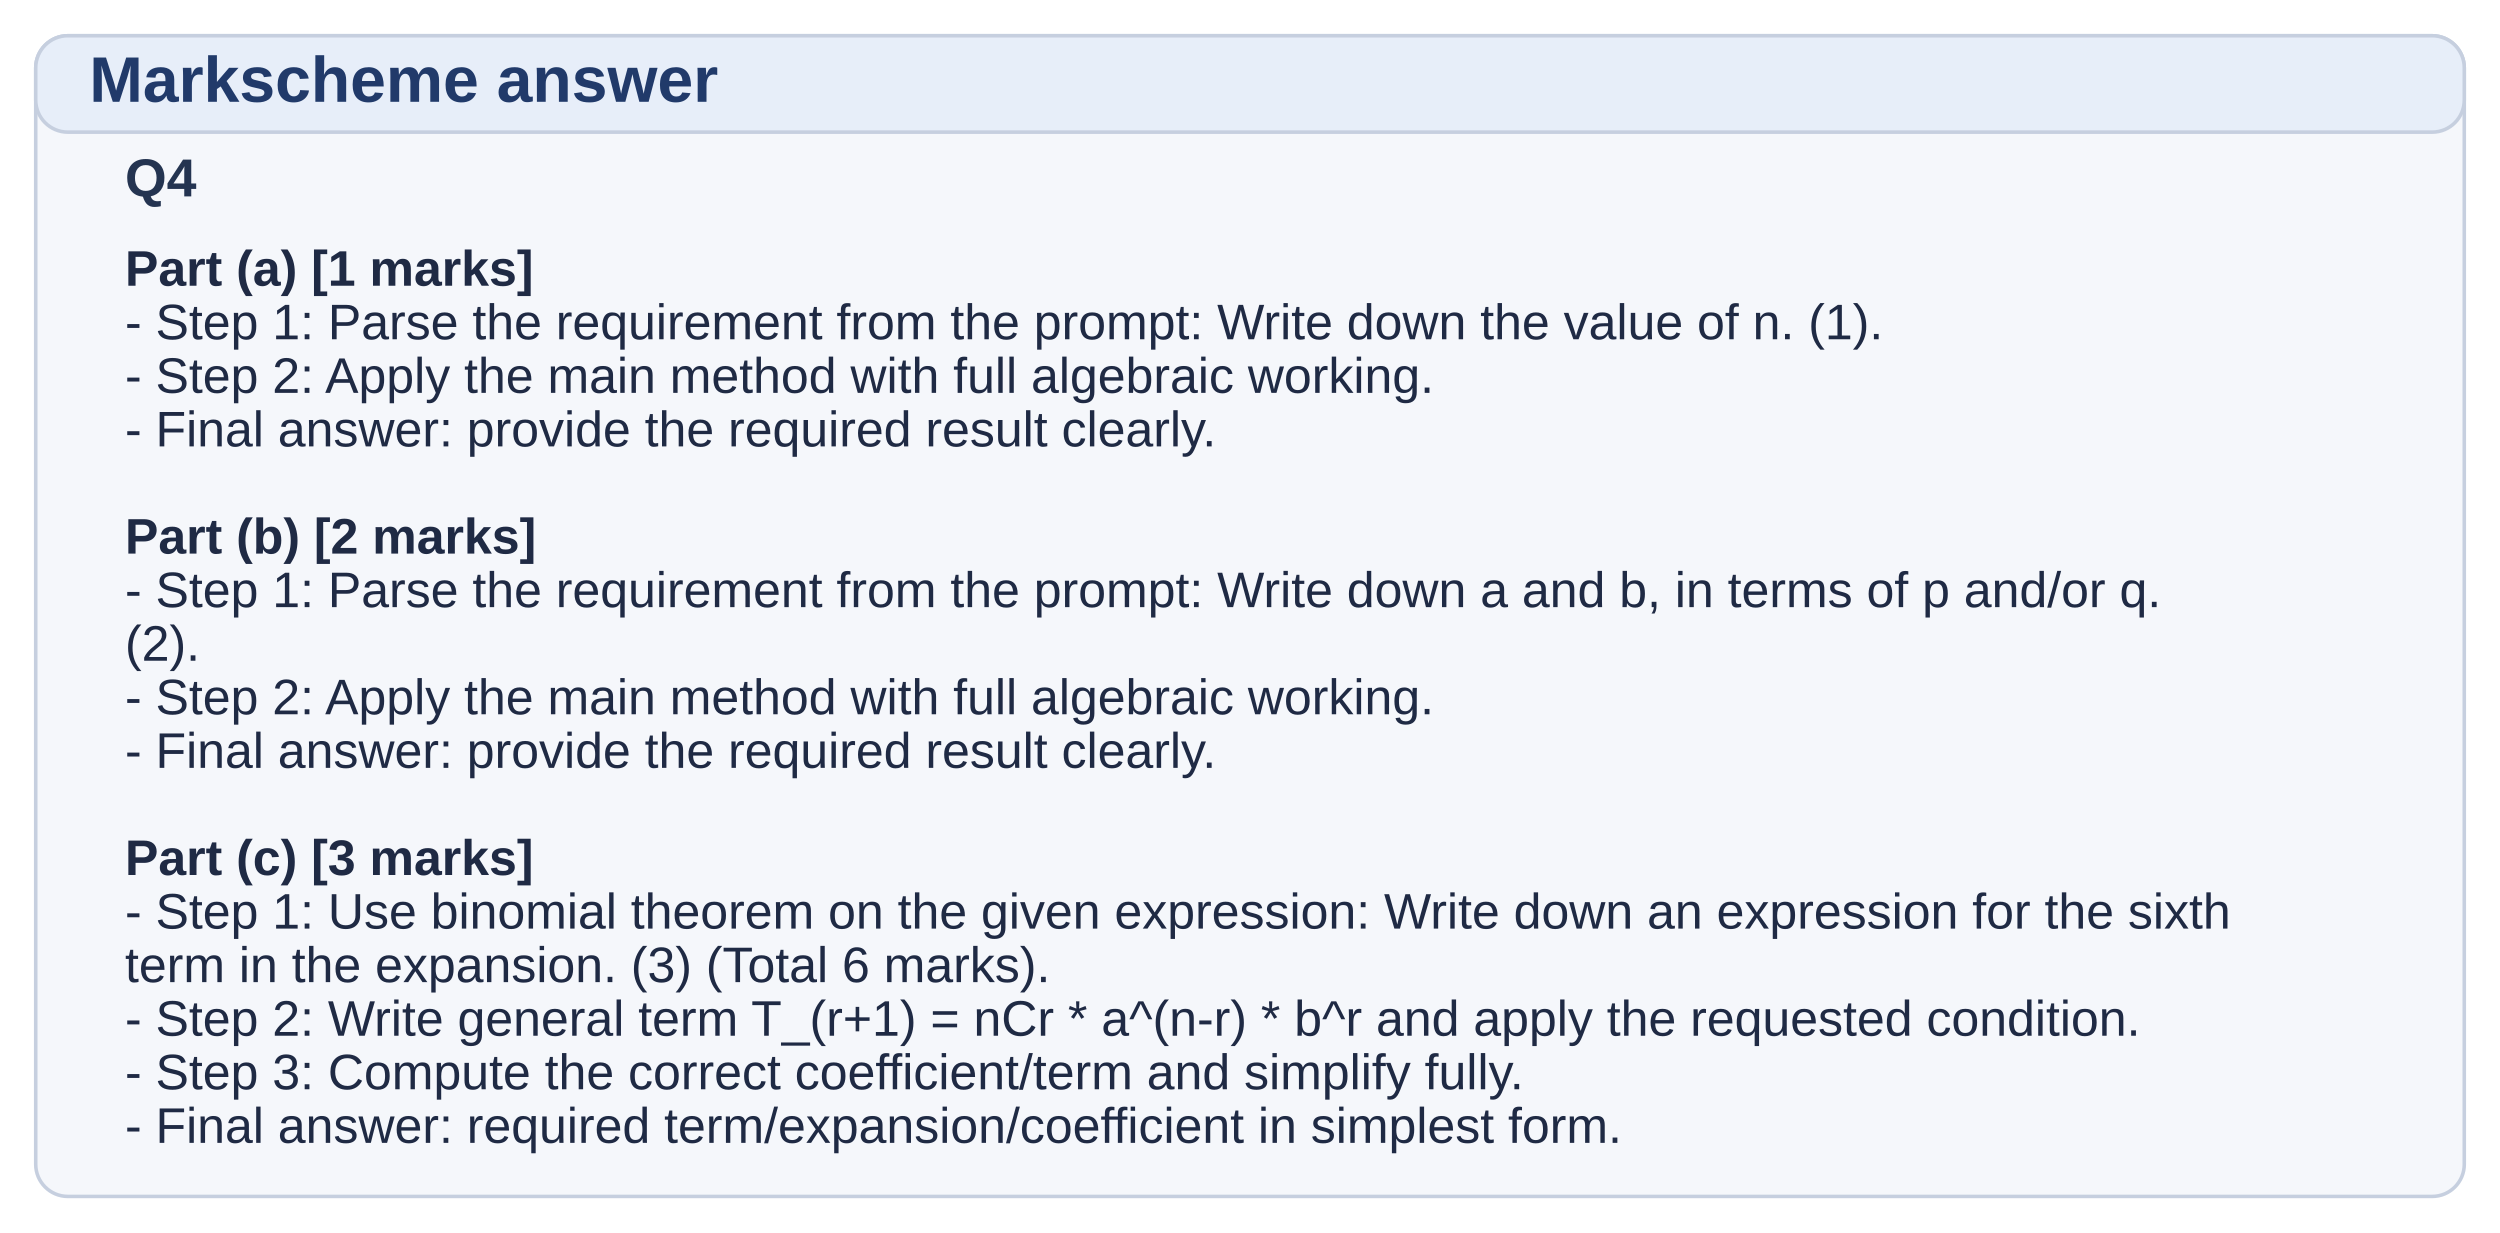
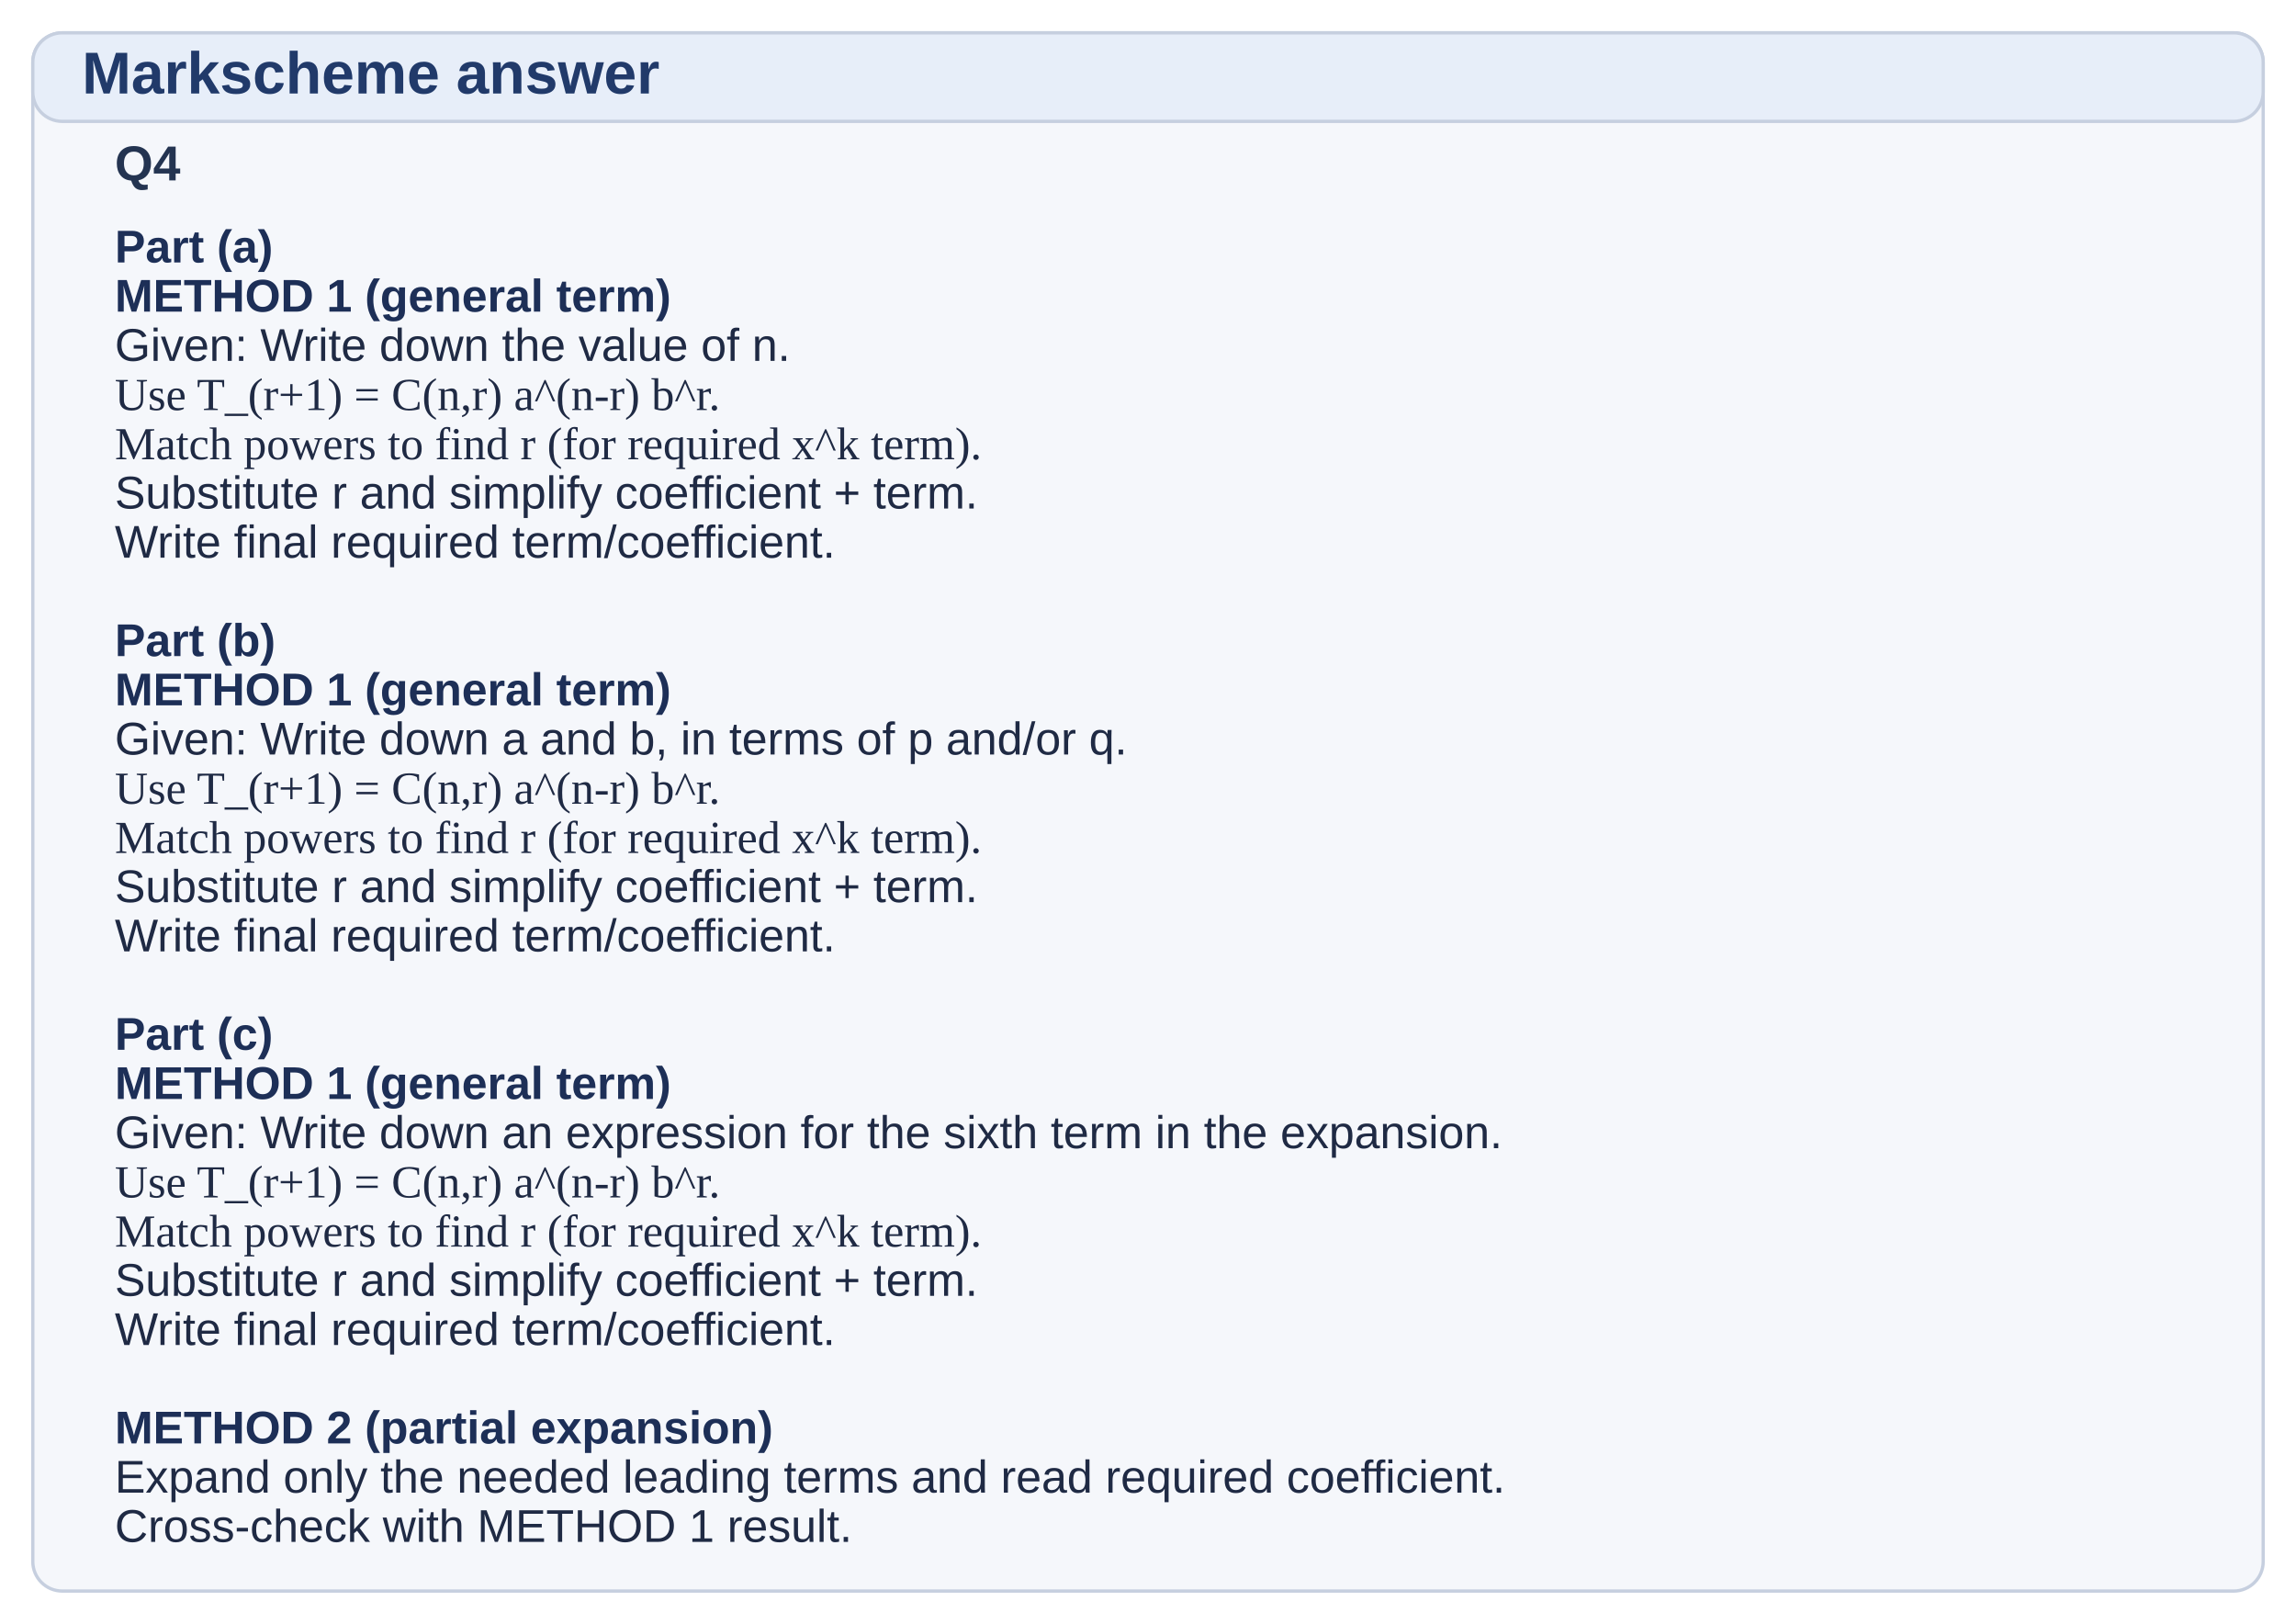
- <svg xmlns="http://www.w3.org/2000/svg" width="1400" height="690" viewBox="0 0 1400 690">
-   <rect x="20" y="20" width="1360" height="650" rx="18" ry="18" fill="#f5f7fb" stroke="#c6cfdf" stroke-width="2" />
+ <svg xmlns="http://www.w3.org/2000/svg" width="1400" height="990" viewBox="0 0 1400 990">
+   <rect x="20" y="20" width="1360" height="950" rx="18" ry="18" fill="#f5f7fb" stroke="#c6cfdf" stroke-width="2" />
  <rect x="20" y="20" width="1360" height="54" rx="18" ry="18" fill="#e7eef9" stroke="#c6cfdf" stroke-width="2" />
  <text x="50" y="57" font-family="Arial, Helvetica, sans-serif" font-size="36" font-weight="700" fill="#213a6a">Markscheme answer</text>
  <text x="70" y="110" font-family="Arial, Helvetica, sans-serif" font-size="30" font-weight="700" fill="#243451">Q4</text>
-   <text x="70" y="160" font-family="Arial, Helvetica, sans-serif" font-size="28" font-weight="700" fill="#1f2a44">Part (a) [1 marks]</text>
-   <text x="70" y="190" font-family="Arial, Helvetica, sans-serif" font-size="28" font-weight="500" fill="#1f2a44">- Step 1: Parse the requirement from the prompt: Write down the value of n. (1).</text>
-   <text x="70" y="220" font-family="Arial, Helvetica, sans-serif" font-size="28" font-weight="500" fill="#1f2a44">- Step 2: Apply the main method with full algebraic working.</text>
-   <text x="70" y="250" font-family="Arial, Helvetica, sans-serif" font-size="28" font-weight="500" fill="#1f2a44">- Final answer: provide the required result clearly.</text>
-   <text x="70" y="280" font-family="Arial, Helvetica, sans-serif" font-size="28" font-weight="500" fill="#1f2a44"> </text>
-   <text x="70" y="310" font-family="Arial, Helvetica, sans-serif" font-size="28" font-weight="700" fill="#1f2a44">Part (b) [2 marks]</text>
-   <text x="70" y="340" font-family="Arial, Helvetica, sans-serif" font-size="28" font-weight="500" fill="#1f2a44">- Step 1: Parse the requirement from the prompt: Write down a and b, in terms of p and/or q.</text>
-   <text x="70" y="370" font-family="Arial, Helvetica, sans-serif" font-size="28" font-weight="500" fill="#1f2a44">(2).</text>
-   <text x="70" y="400" font-family="Arial, Helvetica, sans-serif" font-size="28" font-weight="500" fill="#1f2a44">- Step 2: Apply the main method with full algebraic working.</text>
-   <text x="70" y="430" font-family="Arial, Helvetica, sans-serif" font-size="28" font-weight="500" fill="#1f2a44">- Final answer: provide the required result clearly.</text>
-   <text x="70" y="460" font-family="Arial, Helvetica, sans-serif" font-size="28" font-weight="500" fill="#1f2a44"> </text>
-   <text x="70" y="490" font-family="Arial, Helvetica, sans-serif" font-size="28" font-weight="700" fill="#1f2a44">Part (c) [3 marks]</text>
-   <text x="70" y="520" font-family="Arial, Helvetica, sans-serif" font-size="28" font-weight="500" fill="#1f2a44">- Step 1: Use binomial theorem on the given expression: Write down an expression for the sixth</text>
-   <text x="70" y="550" font-family="Arial, Helvetica, sans-serif" font-size="28" font-weight="500" fill="#1f2a44">term in the expansion. (3) (Total 6 marks).</text>
-   <text x="70" y="580" font-family="Arial, Helvetica, sans-serif" font-size="28" font-weight="500" fill="#1f2a44">- Step 2: Write general term T_(r+1) = nCr * a^(n-r) * b^r and apply the requested condition.</text>
-   <text x="70" y="610" font-family="Arial, Helvetica, sans-serif" font-size="28" font-weight="500" fill="#1f2a44">- Step 3: Compute the correct coefficient/term and simplify fully.</text>
-   <text x="70" y="640" font-family="Arial, Helvetica, sans-serif" font-size="28" font-weight="500" fill="#1f2a44">- Final answer: required term/expansion/coefficient in simplest form.</text>
+   <text x="70" y="160" font-family="Arial, Helvetica, sans-serif" font-size="28" font-weight="700" fill="#1d2f57">Part (a)</text>
+   <text x="70" y="190" font-family="Arial, Helvetica, sans-serif" font-size="28" font-weight="700" fill="#1d2f57">METHOD 1 (general term)</text>
+   <text x="70" y="220" font-family="Arial, Helvetica, sans-serif" font-size="28" font-weight="500" fill="#1f2a44">Given: Write down the value of n.</text>
+   <text x="70" y="250" font-family="Cambria Math, STIX Two Math, Times New Roman, serif" font-size="28" font-weight="500" fill="#1f2a44">Use T_(r+1) = C(n,r) a^(n-r) b^r.</text>
+   <text x="70" y="280" font-family="Cambria Math, STIX Two Math, Times New Roman, serif" font-size="28" font-weight="500" fill="#1f2a44">Match powers to find r (for required x^k term).</text>
+   <text x="70" y="310" font-family="Arial, Helvetica, sans-serif" font-size="28" font-weight="500" fill="#1f2a44">Substitute r and simplify coefficient + term.</text>
+   <text x="70" y="340" font-family="Arial, Helvetica, sans-serif" font-size="28" font-weight="500" fill="#1f2a44">Write final required term/coefficient.</text>
+   <text x="70" y="370" font-family="Arial, Helvetica, sans-serif" font-size="28" font-weight="500" fill="#1f2a44"> </text>
+   <text x="70" y="400" font-family="Arial, Helvetica, sans-serif" font-size="28" font-weight="700" fill="#1d2f57">Part (b)</text>
+   <text x="70" y="430" font-family="Arial, Helvetica, sans-serif" font-size="28" font-weight="700" fill="#1d2f57">METHOD 1 (general term)</text>
+   <text x="70" y="460" font-family="Arial, Helvetica, sans-serif" font-size="28" font-weight="500" fill="#1f2a44">Given: Write down a and b, in terms of p and/or q.</text>
+   <text x="70" y="490" font-family="Cambria Math, STIX Two Math, Times New Roman, serif" font-size="28" font-weight="500" fill="#1f2a44">Use T_(r+1) = C(n,r) a^(n-r) b^r.</text>
+   <text x="70" y="520" font-family="Cambria Math, STIX Two Math, Times New Roman, serif" font-size="28" font-weight="500" fill="#1f2a44">Match powers to find r (for required x^k term).</text>
+   <text x="70" y="550" font-family="Arial, Helvetica, sans-serif" font-size="28" font-weight="500" fill="#1f2a44">Substitute r and simplify coefficient + term.</text>
+   <text x="70" y="580" font-family="Arial, Helvetica, sans-serif" font-size="28" font-weight="500" fill="#1f2a44">Write final required term/coefficient.</text>
+   <text x="70" y="610" font-family="Arial, Helvetica, sans-serif" font-size="28" font-weight="500" fill="#1f2a44"> </text>
+   <text x="70" y="640" font-family="Arial, Helvetica, sans-serif" font-size="28" font-weight="700" fill="#1d2f57">Part (c)</text>
+   <text x="70" y="670" font-family="Arial, Helvetica, sans-serif" font-size="28" font-weight="700" fill="#1d2f57">METHOD 1 (general term)</text>
+   <text x="70" y="700" font-family="Arial, Helvetica, sans-serif" font-size="28" font-weight="500" fill="#1f2a44">Given: Write down an expression for the sixth term in the expansion.</text>
+   <text x="70" y="730" font-family="Cambria Math, STIX Two Math, Times New Roman, serif" font-size="28" font-weight="500" fill="#1f2a44">Use T_(r+1) = C(n,r) a^(n-r) b^r.</text>
+   <text x="70" y="760" font-family="Cambria Math, STIX Two Math, Times New Roman, serif" font-size="28" font-weight="500" fill="#1f2a44">Match powers to find r (for required x^k term).</text>
+   <text x="70" y="790" font-family="Arial, Helvetica, sans-serif" font-size="28" font-weight="500" fill="#1f2a44">Substitute r and simplify coefficient + term.</text>
+   <text x="70" y="820" font-family="Arial, Helvetica, sans-serif" font-size="28" font-weight="500" fill="#1f2a44">Write final required term/coefficient.</text>
+   <text x="70" y="850" font-family="Arial, Helvetica, sans-serif" font-size="28" font-weight="500" fill="#1f2a44"> </text>
+   <text x="70" y="880" font-family="Arial, Helvetica, sans-serif" font-size="28" font-weight="700" fill="#1d2f57">METHOD 2 (partial expansion)</text>
+   <text x="70" y="910" font-family="Arial, Helvetica, sans-serif" font-size="28" font-weight="500" fill="#1f2a44">Expand only the needed leading terms and read required coefficient.</text>
+   <text x="70" y="940" font-family="Arial, Helvetica, sans-serif" font-size="28" font-weight="500" fill="#1f2a44">Cross-check with METHOD 1 result.</text>
</svg>
